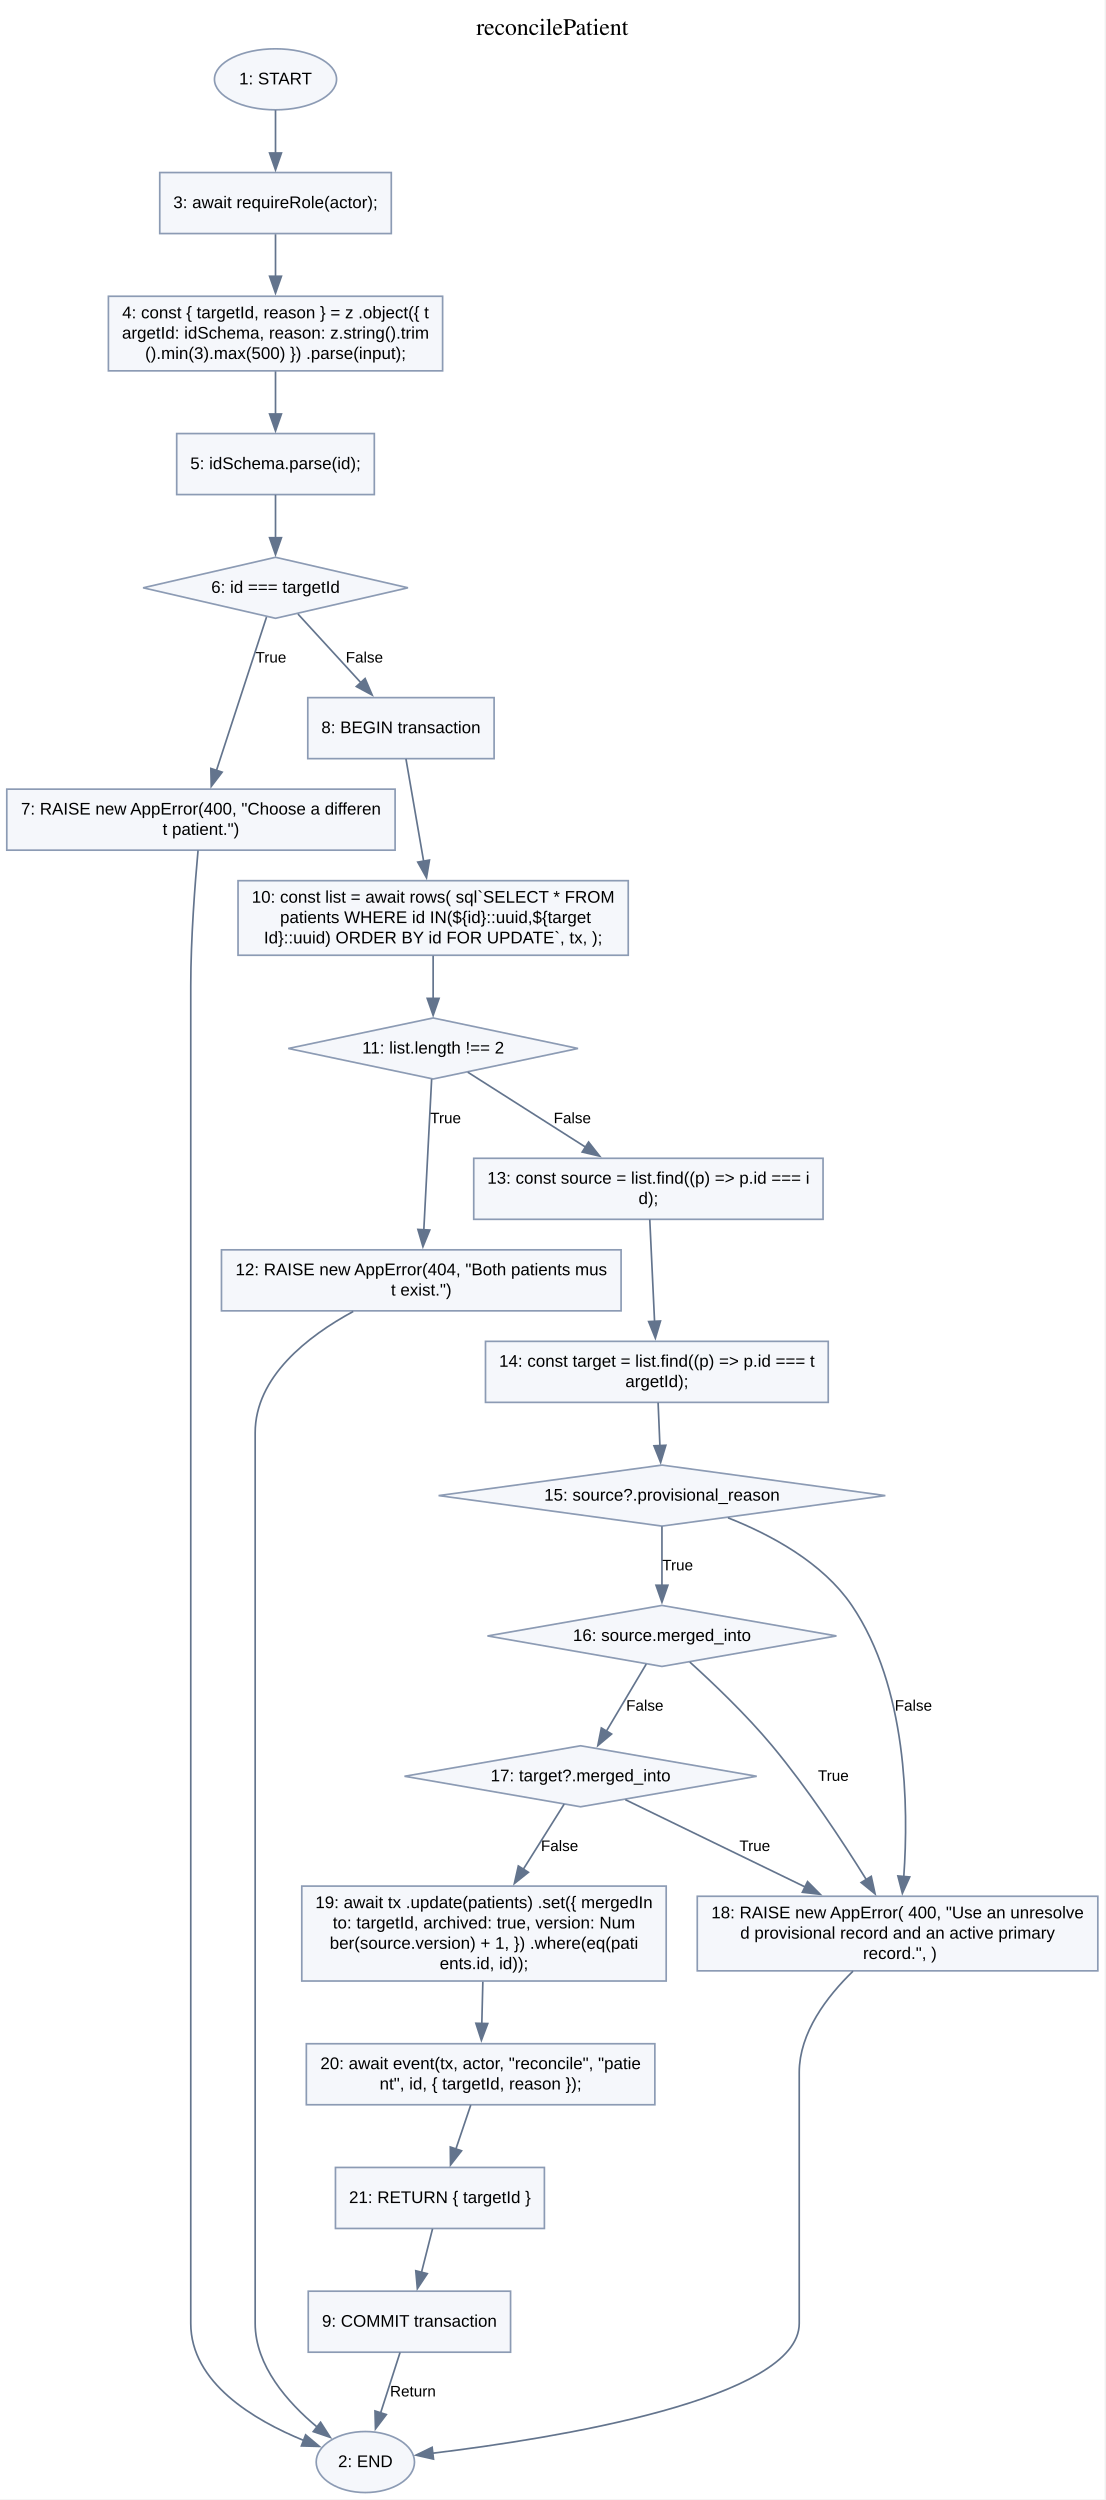
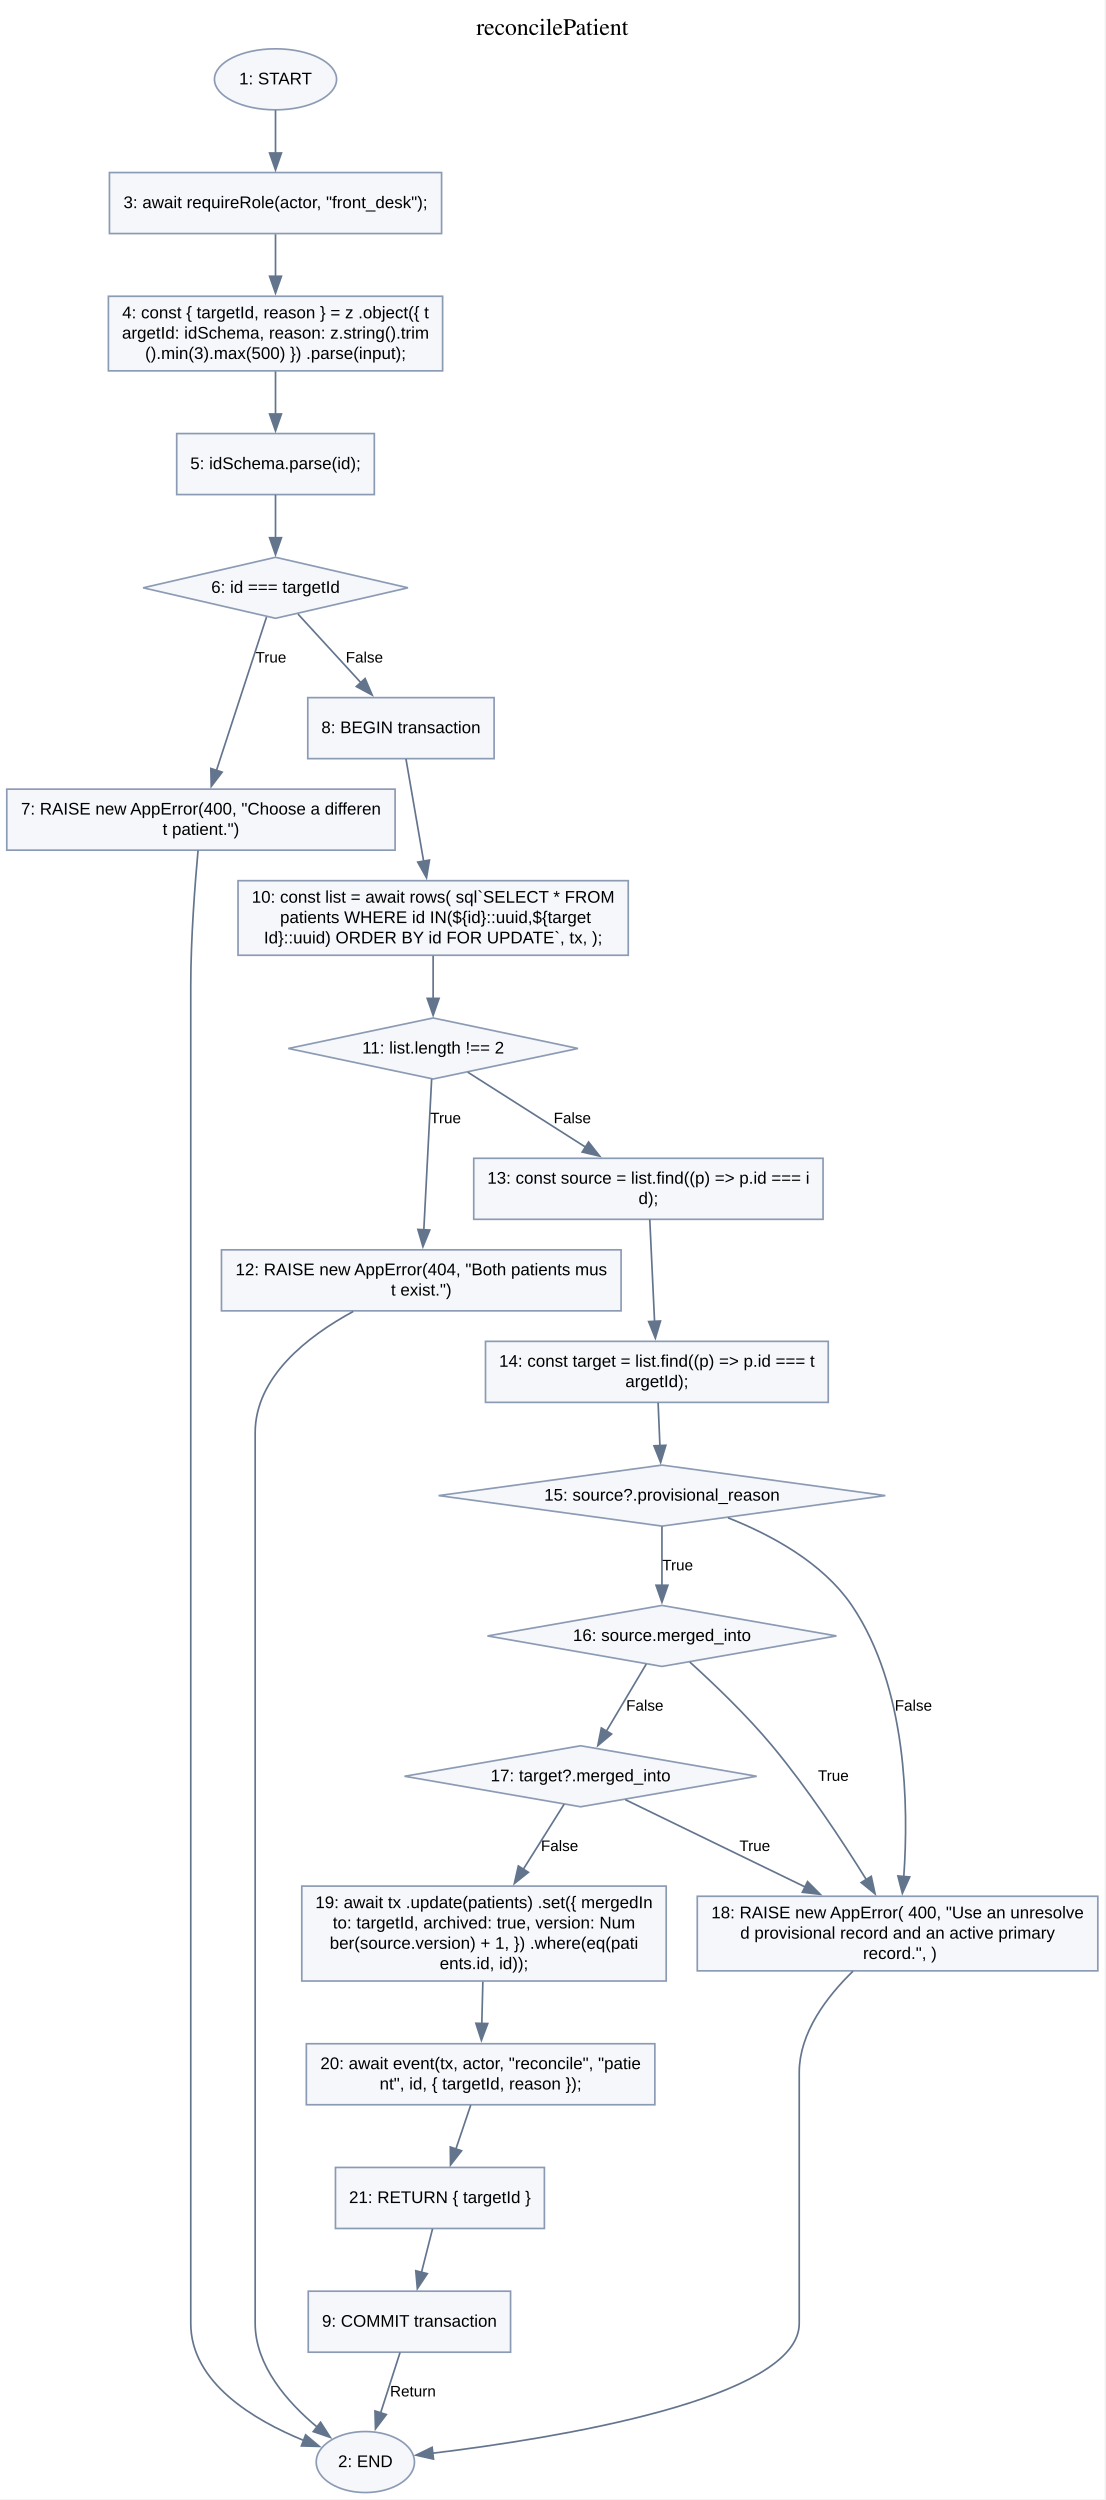
<svg xmlns="http://www.w3.org/2000/svg" width="652pt" height="1475pt" viewBox="0.00 0.00 652.00 1475.00">
  <g id="graph0" class="graph" transform="scale(1 1) rotate(0) translate(4 1470.6)">
    <polygon fill="white" stroke="none" points="-4,4 -4,-1470.6 647.72,-1470.6 647.72,4 -4,4" />
    <text xml:space="preserve" text-anchor="middle" x="321.86" y="-1450" font-family="Times,serif" font-size="14.00">reconcilePatient</text>
    <g id="node1" class="node">
      <ellipse fill="#f5f7fb" stroke="#8c9bb4" cx="158.55" cy="-1423.8" rx="36.02" ry="18" />
      <text xml:space="preserve" text-anchor="middle" x="158.55" y="-1420.8" font-family="Arial" font-size="10.00">1: START</text>
    </g>
    <g id="node3" class="node">
-       <polygon fill="#f5f7fb" stroke="#8c9bb4" points="226.86,-1368.8 90.25,-1368.8 90.25,-1332.8 226.86,-1332.8 226.86,-1368.8" />
-       <text xml:space="preserve" text-anchor="middle" x="158.55" y="-1347.8" font-family="Arial" font-size="10.00">3: await requireRole(actor);</text>
+       <polygon fill="#f5f7fb" stroke="#8c9bb4" points="256.53,-1368.8 60.57,-1368.8 60.57,-1332.8 256.53,-1332.8 256.53,-1368.8" />
+       <text xml:space="preserve" text-anchor="middle" x="158.55" y="-1347.8" font-family="Arial" font-size="10.00">3: await requireRole(actor, "front_desk");</text>
    </g>
    <g id="edge1" class="edge">
      <path fill="none" stroke="#63748d" d="M158.55,-1405.61C158.55,-1398.03 158.55,-1388.9 158.55,-1380.34" />
      <polygon fill="#63748d" stroke="#63748d" points="162.05,-1380.34 158.55,-1370.34 155.05,-1380.34 162.05,-1380.34" />
    </g>
    <g id="node2" class="node">
      <ellipse fill="#f5f7fb" stroke="#8c9bb4" cx="211.55" cy="-18" rx="29" ry="18" />
      <text xml:space="preserve" text-anchor="middle" x="211.55" y="-15" font-family="Arial" font-size="10.00">2: END</text>
    </g>
    <g id="node4" class="node">
      <polygon fill="#f5f7fb" stroke="#8c9bb4" points="257.14,-1295.8 59.96,-1295.8 59.96,-1251.8 257.14,-1251.8 257.14,-1295.8" />
      <text xml:space="preserve" text-anchor="middle" x="158.55" y="-1282.8" font-family="Arial" font-size="10.00">4: const { targetId, reason } = z .object({ t</text>
      <text xml:space="preserve" text-anchor="middle" x="158.55" y="-1270.8" font-family="Arial" font-size="10.00">argetId: idSchema, reason: z.string().trim</text>
      <text xml:space="preserve" text-anchor="middle" x="158.55" y="-1258.8" font-family="Arial" font-size="10.00">().min(3).max(500) }) .parse(input);</text>
    </g>
    <g id="edge2" class="edge">
      <path fill="none" stroke="#63748d" d="M158.55,-1332.4C158.55,-1324.97 158.55,-1316.03 158.55,-1307.44" />
      <polygon fill="#63748d" stroke="#63748d" points="162.05,-1307.63 158.55,-1297.63 155.05,-1307.63 162.05,-1307.63" />
    </g>
    <g id="node5" class="node">
      <polygon fill="#f5f7fb" stroke="#8c9bb4" points="216.85,-1214.8 100.25,-1214.8 100.25,-1178.8 216.85,-1178.8 216.85,-1214.8" />
      <text xml:space="preserve" text-anchor="middle" x="158.55" y="-1193.8" font-family="Arial" font-size="10.00">5: idSchema.parse(id);</text>
    </g>
    <g id="edge3" class="edge">
      <path fill="none" stroke="#63748d" d="M158.55,-1251.51C158.55,-1243.62 158.55,-1234.55 158.55,-1226.13" />
      <polygon fill="#63748d" stroke="#63748d" points="162.05,-1226.37 158.55,-1216.37 155.05,-1226.37 162.05,-1226.37" />
    </g>
    <g id="node6" class="node">
      <polygon fill="#f5f7fb" stroke="#8c9bb4" points="158.55,-1141.8 80.41,-1123.8 158.55,-1105.8 236.7,-1123.8 158.55,-1141.8" />
      <text xml:space="preserve" text-anchor="middle" x="158.55" y="-1120.8" font-family="Arial" font-size="10.00">6: id === targetId</text>
    </g>
    <g id="edge4" class="edge">
      <path fill="none" stroke="#63748d" d="M158.55,-1178.61C158.55,-1171.03 158.55,-1161.9 158.55,-1153.34" />
      <polygon fill="#63748d" stroke="#63748d" points="162.05,-1153.34 158.55,-1143.34 155.05,-1153.34 162.05,-1153.34" />
    </g>
    <g id="node7" class="node">
      <polygon fill="#f5f7fb" stroke="#8c9bb4" points="229.11,-1005 0,-1005 0,-969 229.11,-969 229.11,-1005" />
      <text xml:space="preserve" text-anchor="middle" x="114.55" y="-990" font-family="Arial" font-size="10.00">7: RAISE new AppError(400, "Choose a differen</text>
      <text xml:space="preserve" text-anchor="middle" x="114.55" y="-978" font-family="Arial" font-size="10.00">t patient.")</text>
    </g>
    <g id="edge5" class="edge">
      <path fill="none" stroke="#63748d" d="M153.25,-1106.54C145.93,-1084.11 132.62,-1043.37 123.69,-1015.99" />
      <polygon fill="#63748d" stroke="#63748d" points="127.06,-1015.03 120.63,-1006.61 120.4,-1017.2 127.06,-1015.03" />
      <text xml:space="preserve" text-anchor="middle" x="155.84" y="-1079.7" font-family="Arial" font-size="9.00">True</text>
    </g>
    <g id="node8" class="node">
      <polygon fill="#f5f7fb" stroke="#8c9bb4" points="287.52,-1059 177.59,-1059 177.59,-1023 287.52,-1023 287.52,-1059" />
      <text xml:space="preserve" text-anchor="middle" x="232.55" y="-1038" font-family="Arial" font-size="10.00">8: BEGIN transaction</text>
    </g>
    <g id="edge7" class="edge">
      <path fill="none" stroke="#63748d" d="M171.78,-1108.35C182.08,-1097.11 196.64,-1081.21 208.93,-1067.8" />
      <polygon fill="#63748d" stroke="#63748d" points="211.41,-1070.27 215.58,-1060.53 206.25,-1065.54 211.41,-1070.27" />
      <text xml:space="preserve" text-anchor="middle" x="210.99" y="-1079.7" font-family="Arial" font-size="9.00">False</text>
    </g>
    <g id="edge6" class="edge">
      <path fill="none" stroke="#63748d" d="M112.85,-968.85C111.08,-949.48 108.55,-917.01 108.55,-889 108.55,-889 108.55,-889 108.55,-99.8 108.55,-64.88 145.65,-42.77 175.32,-30.68" />
      <polygon fill="#63748d" stroke="#63748d" points="176.32,-34.04 184.41,-27.21 173.82,-27.5 176.32,-34.04" />
    </g>
    <g id="node10" class="node">
      <polygon fill="#f5f7fb" stroke="#8c9bb4" points="366.66,-951 136.44,-951 136.44,-907 366.66,-907 366.66,-951" />
      <text xml:space="preserve" text-anchor="middle" x="251.55" y="-938" font-family="Arial" font-size="10.00">10: const list = await rows( sql`SELECT * FROM</text>
      <text xml:space="preserve" text-anchor="middle" x="251.55" y="-926" font-family="Arial" font-size="10.00"> patients WHERE id IN(${id}::uuid,${target</text>
      <text xml:space="preserve" text-anchor="middle" x="251.55" y="-914" font-family="Arial" font-size="10.00">Id}::uuid) ORDER BY id FOR UPDATE`, tx, );</text>
    </g>
    <g id="edge8" class="edge">
      <path fill="none" stroke="#63748d" d="M235.52,-1022.81C238.3,-1006.72 242.52,-982.27 245.94,-962.5" />
      <polygon fill="#63748d" stroke="#63748d" points="249.38,-963.15 247.63,-952.7 242.48,-961.96 249.38,-963.15" />
    </g>
    <g id="node9" class="node">
      <polygon fill="#f5f7fb" stroke="#8c9bb4" points="297.23,-118.8 177.87,-118.8 177.87,-82.8 297.23,-82.8 297.23,-118.8" />
      <text xml:space="preserve" text-anchor="middle" x="237.55" y="-97.8" font-family="Arial" font-size="10.00">9: COMMIT transaction</text>
    </g>
    <g id="edge25" class="edge">
      <path fill="none" stroke="#63748d" d="M232.04,-82.66C228.7,-72.27 224.35,-58.77 220.52,-46.87" />
      <polygon fill="#63748d" stroke="#63748d" points="223.92,-46 217.52,-37.55 217.25,-48.14 223.92,-46" />
      <text xml:space="preserve" text-anchor="middle" x="239.62" y="-56.7" font-family="Arial" font-size="9.00">Return</text>
    </g>
    <g id="node11" class="node">
      <polygon fill="#f5f7fb" stroke="#8c9bb4" points="251.55,-870 166.08,-852 251.55,-834 337.02,-852 251.55,-870" />
      <text xml:space="preserve" text-anchor="middle" x="251.55" y="-849" font-family="Arial" font-size="10.00">11: list.length !== 2</text>
    </g>
    <g id="edge9" class="edge">
      <path fill="none" stroke="#63748d" d="M251.55,-906.71C251.55,-898.82 251.55,-889.75 251.55,-881.33" />
      <polygon fill="#63748d" stroke="#63748d" points="255.05,-881.57 251.55,-871.57 248.05,-881.57 255.05,-881.57" />
    </g>
    <g id="node12" class="node">
      <polygon fill="#f5f7fb" stroke="#8c9bb4" points="362.44,-733.2 126.67,-733.2 126.67,-697.2 362.44,-697.2 362.44,-733.2" />
      <text xml:space="preserve" text-anchor="middle" x="244.55" y="-718.2" font-family="Arial" font-size="10.00">12: RAISE new AppError(404, "Both patients mus</text>
      <text xml:space="preserve" text-anchor="middle" x="244.55" y="-706.2" font-family="Arial" font-size="10.00">t exist.")</text>
    </g>
    <g id="edge10" class="edge">
      <path fill="none" stroke="#63748d" d="M250.67,-833.93C249.5,-811.56 247.45,-772.03 246.05,-744.99" />
      <polygon fill="#63748d" stroke="#63748d" points="249.55,-744.88 245.53,-735.07 242.56,-745.24 249.55,-744.88" />
      <text xml:space="preserve" text-anchor="middle" x="258.9" y="-807.9" font-family="Arial" font-size="9.00">True</text>
    </g>
    <g id="node13" class="node">
      <polygon fill="#f5f7fb" stroke="#8c9bb4" points="481.6,-787.2 275.5,-787.2 275.5,-751.2 481.6,-751.2 481.6,-787.2" />
      <text xml:space="preserve" text-anchor="middle" x="378.55" y="-772.2" font-family="Arial" font-size="10.00">13: const source = list.find((p) =&gt; p.id === i</text>
      <text xml:space="preserve" text-anchor="middle" x="378.55" y="-760.2" font-family="Arial" font-size="10.00">d);</text>
    </g>
    <g id="edge12" class="edge">
      <path fill="none" stroke="#63748d" d="M271.96,-838.02C290.65,-826.13 318.77,-808.24 341.43,-793.82" />
      <polygon fill="#63748d" stroke="#63748d" points="343.26,-796.81 349.81,-788.48 339.5,-790.9 343.26,-796.81" />
      <text xml:space="preserve" text-anchor="middle" x="333.66" y="-807.9" font-family="Arial" font-size="9.00">False</text>
    </g>
    <g id="edge11" class="edge">
      <path fill="none" stroke="#63748d" d="M204.41,-696.85C177.35,-682.15 146.55,-658.18 146.55,-625.2 146.55,-625.2 146.55,-625.2 146.55,-99.8 146.55,-74.81 165.66,-53.17 183.16,-38.59" />
      <polygon fill="#63748d" stroke="#63748d" points="185.14,-41.48 190.86,-32.56 180.83,-35.97 185.14,-41.48" />
    </g>
    <g id="node14" class="node">
      <polygon fill="#f5f7fb" stroke="#8c9bb4" points="484.66,-679.2 282.44,-679.2 282.44,-643.2 484.66,-643.2 484.66,-679.2" />
      <text xml:space="preserve" text-anchor="middle" x="383.55" y="-664.2" font-family="Arial" font-size="10.00">14: const target = list.find((p) =&gt; p.id === t</text>
      <text xml:space="preserve" text-anchor="middle" x="383.55" y="-652.2" font-family="Arial" font-size="10.00">argetId);</text>
    </g>
    <g id="edge13" class="edge">
      <path fill="none" stroke="#63748d" d="M379.36,-751.17C380.12,-734.96 381.29,-710.26 382.19,-690.99" />
      <polygon fill="#63748d" stroke="#63748d" points="385.69,-691.21 382.66,-681.05 378.7,-690.88 385.69,-691.21" />
    </g>
    <g id="node15" class="node">
      <polygon fill="#f5f7fb" stroke="#8c9bb4" points="386.55,-606.2 254.76,-588.2 386.55,-570.2 518.35,-588.2 386.55,-606.2" />
      <text xml:space="preserve" text-anchor="middle" x="386.55" y="-585.2" font-family="Arial" font-size="10.00">15: source?.provisional_reason</text>
    </g>
    <g id="edge14" class="edge">
      <path fill="none" stroke="#63748d" d="M384.28,-643.01C384.6,-635.34 384.99,-626.09 385.36,-617.44" />
      <polygon fill="#63748d" stroke="#63748d" points="388.84,-617.88 385.77,-607.74 381.85,-617.58 388.84,-617.88" />
    </g>
    <g id="node16" class="node">
      <polygon fill="#f5f7fb" stroke="#8c9bb4" points="386.55,-523.4 283.6,-505.4 386.55,-487.4 489.51,-505.4 386.55,-523.4" />
      <text xml:space="preserve" text-anchor="middle" x="386.55" y="-502.4" font-family="Arial" font-size="10.00">16: source.merged_into</text>
    </g>
    <g id="edge15" class="edge">
      <path fill="none" stroke="#63748d" d="M386.55,-570.06C386.55,-559.96 386.55,-546.9 386.55,-535.25" />
      <polygon fill="#63748d" stroke="#63748d" points="390.05,-535.3 386.55,-525.3 383.05,-535.3 390.05,-535.3" />
      <text xml:space="preserve" text-anchor="middle" x="395.81" y="-544.1" font-family="Arial" font-size="9.00">True</text>
    </g>
    <g id="node18" class="node">
      <polygon fill="#f5f7fb" stroke="#8c9bb4" points="643.72,-351.8 407.39,-351.8 407.39,-307.8 643.72,-307.8 643.72,-351.8" />
      <text xml:space="preserve" text-anchor="middle" x="525.55" y="-338.8" font-family="Arial" font-size="10.00">18: RAISE new AppError( 400, "Use an unresolve</text>
      <text xml:space="preserve" text-anchor="middle" x="525.55" y="-326.8" font-family="Arial" font-size="10.00">d provisional record and an active primary</text>
      <text xml:space="preserve" text-anchor="middle" x="525.55" y="-314.8" font-family="Arial" font-size="10.00"> record.", )</text>
    </g>
    <g id="edge17" class="edge">
      <path fill="none" stroke="#63748d" d="M425.5,-575.1C450.47,-565.26 481.34,-548.77 498.55,-523.4 531.26,-475.19 532.14,-404.46 529.24,-363.48" />
      <polygon fill="#63748d" stroke="#63748d" points="532.73,-363.2 528.4,-353.53 525.76,-363.79 532.73,-363.2" />
      <text xml:space="preserve" text-anchor="middle" x="534.9" y="-461.3" font-family="Arial" font-size="9.00">False</text>
    </g>
    <g id="node17" class="node">
      <polygon fill="#f5f7fb" stroke="#8c9bb4" points="338.55,-440.6 234.65,-422.6 338.55,-404.6 442.46,-422.6 338.55,-440.6" />
      <text xml:space="preserve" text-anchor="middle" x="338.55" y="-419.6" font-family="Arial" font-size="10.00">17: target?.merged_into</text>
    </g>
    <g id="edge16" class="edge">
      <path fill="none" stroke="#63748d" d="M377.3,-488.82C370.63,-477.6 361.49,-462.22 353.76,-449.21" />
      <polygon fill="#63748d" stroke="#63748d" points="356.83,-447.52 348.72,-440.71 350.81,-451.09 356.83,-447.52" />
      <text xml:space="preserve" text-anchor="middle" x="376.43" y="-461.3" font-family="Arial" font-size="9.00">False</text>
    </g>
    <g id="edge18" class="edge">
      <path fill="none" stroke="#63748d" d="M402.95,-490.02C416.68,-477.6 436.38,-458.83 451.55,-440.6 472.46,-415.47 492.98,-384.37 507.08,-361.7" />
      <polygon fill="#63748d" stroke="#63748d" points="510.04,-363.56 512.3,-353.21 504.08,-359.9 510.04,-363.56" />
      <text xml:space="preserve" text-anchor="middle" x="487.66" y="-419.9" font-family="Arial" font-size="9.00">True</text>
    </g>
    <g id="edge19" class="edge">
      <path fill="none" stroke="#63748d" d="M364.95,-408.78C392.44,-395.44 436.28,-374.15 471.22,-357.18" />
      <polygon fill="#63748d" stroke="#63748d" points="472.46,-360.47 479.92,-352.96 469.4,-354.18 472.46,-360.47" />
      <text xml:space="preserve" text-anchor="middle" x="441.31" y="-378.5" font-family="Arial" font-size="9.00">True</text>
    </g>
    <g id="node19" class="node">
      <polygon fill="#f5f7fb" stroke="#8c9bb4" points="389.05,-357.8 174.05,-357.8 174.05,-301.8 389.05,-301.8 389.05,-357.8" />
      <text xml:space="preserve" text-anchor="middle" x="281.55" y="-344.8" font-family="Arial" font-size="10.00">19: await tx .update(patients) .set({ mergedIn</text>
      <text xml:space="preserve" text-anchor="middle" x="281.55" y="-332.8" font-family="Arial" font-size="10.00">to: targetId, archived: true, version: Num</text>
      <text xml:space="preserve" text-anchor="middle" x="281.55" y="-320.8" font-family="Arial" font-size="10.00">ber(source.version) + 1, }) .where(eq(pati</text>
      <text xml:space="preserve" text-anchor="middle" x="281.55" y="-308.8" font-family="Arial" font-size="10.00">ents.id, id));</text>
    </g>
    <g id="edge21" class="edge">
      <path fill="none" stroke="#63748d" d="M328.88,-406.2C322.24,-395.61 313.12,-381.09 304.66,-367.61" />
      <polygon fill="#63748d" stroke="#63748d" points="307.75,-365.95 299.47,-359.34 301.82,-369.67 307.75,-365.95" />
      <text xml:space="preserve" text-anchor="middle" x="326.16" y="-378.5" font-family="Arial" font-size="9.00">False</text>
    </g>
    <g id="edge20" class="edge">
      <path fill="none" stroke="#63748d" d="M499.27,-307.6C483.92,-292.71 467.55,-271.32 467.55,-247.8 467.55,-247.8 467.55,-247.8 467.55,-99.8 467.55,-54.99 323.11,-31.91 251.22,-23.2" />
      <polygon fill="#63748d" stroke="#63748d" points="251.77,-19.74 241.43,-22.05 250.96,-26.69 251.77,-19.74" />
    </g>
    <g id="node20" class="node">
      <polygon fill="#f5f7fb" stroke="#8c9bb4" points="382.37,-264.8 176.74,-264.8 176.74,-228.8 382.37,-228.8 382.37,-264.8" />
      <text xml:space="preserve" text-anchor="middle" x="279.55" y="-249.8" font-family="Arial" font-size="10.00">20: await event(tx, actor, "reconcile", "patie</text>
      <text xml:space="preserve" text-anchor="middle" x="279.55" y="-237.8" font-family="Arial" font-size="10.00">nt", id, { targetId, reason });</text>
    </g>
    <g id="edge22" class="edge">
      <path fill="none" stroke="#63748d" d="M280.88,-301.38C280.68,-293.45 280.47,-284.78 280.27,-276.77" />
      <polygon fill="#63748d" stroke="#63748d" points="283.77,-276.71 280.02,-266.8 276.77,-276.88 283.77,-276.71" />
    </g>
    <g id="node21" class="node">
      <polygon fill="#f5f7fb" stroke="#8c9bb4" points="317.19,-191.8 193.92,-191.8 193.92,-155.8 317.19,-155.8 317.19,-191.8" />
      <text xml:space="preserve" text-anchor="middle" x="255.55" y="-170.8" font-family="Arial" font-size="10.00">21: RETURN { targetId }</text>
    </g>
    <g id="edge23" class="edge">
      <path fill="none" stroke="#63748d" d="M273.74,-228.61C271.09,-220.76 267.88,-211.27 264.9,-202.46" />
      <polygon fill="#63748d" stroke="#63748d" points="268.31,-201.62 261.79,-193.26 261.68,-203.86 268.31,-201.62" />
    </g>
    <g id="edge24" class="edge">
      <path fill="none" stroke="#63748d" d="M251.2,-155.61C249.23,-147.85 246.85,-138.48 244.64,-129.75" />
      <polygon fill="#63748d" stroke="#63748d" points="248.09,-129.13 242.24,-120.3 241.31,-130.85 248.09,-129.13" />
    </g>
  </g>
</svg>
